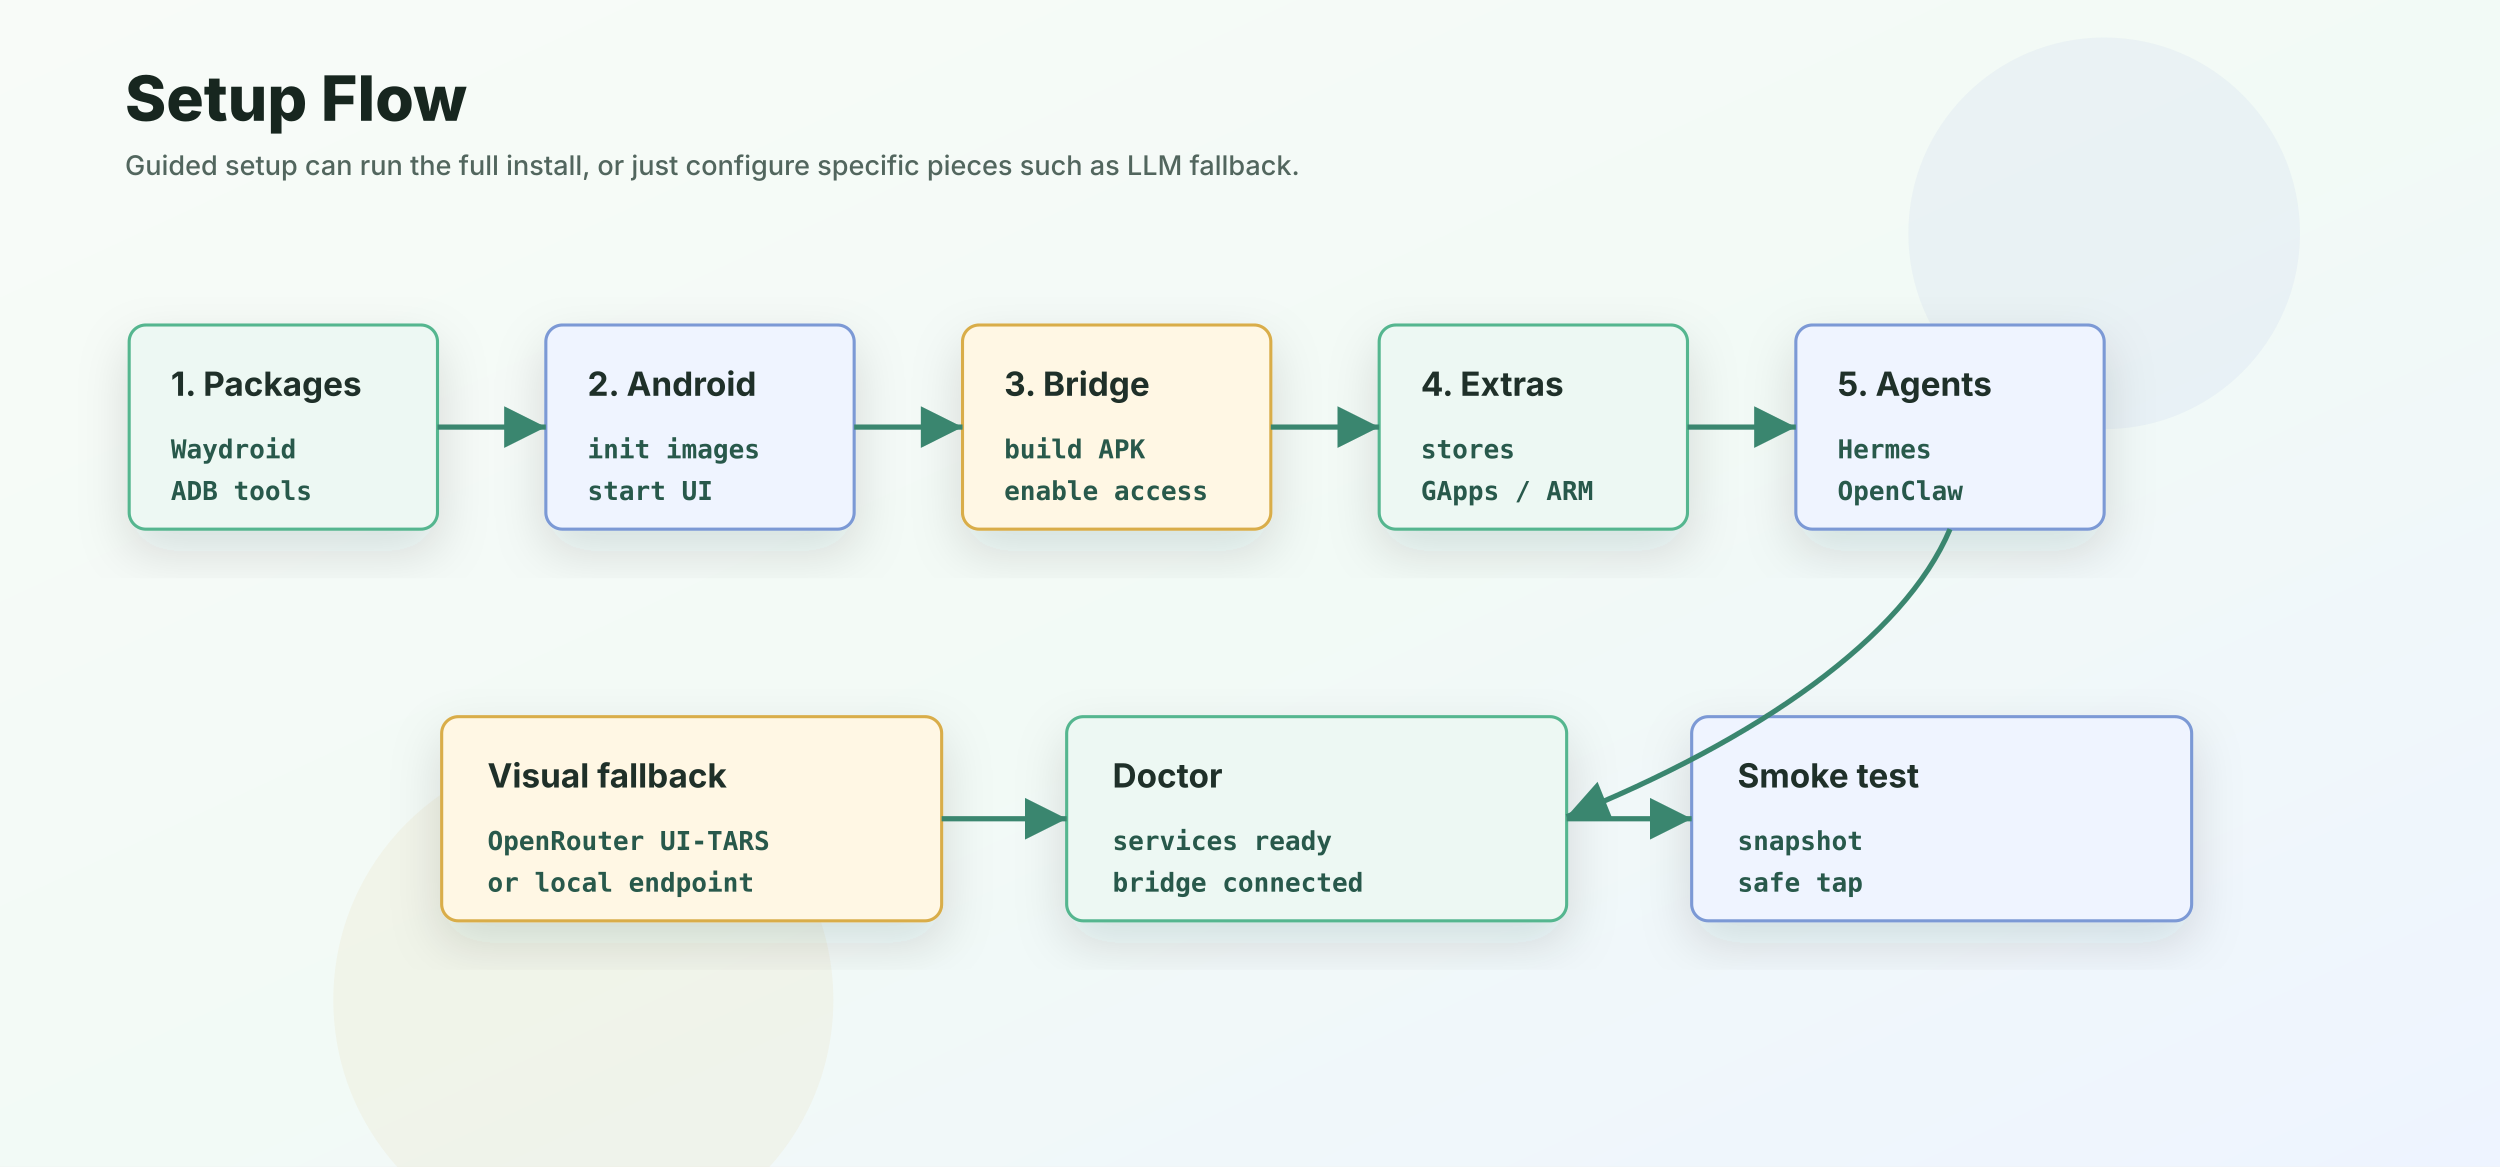
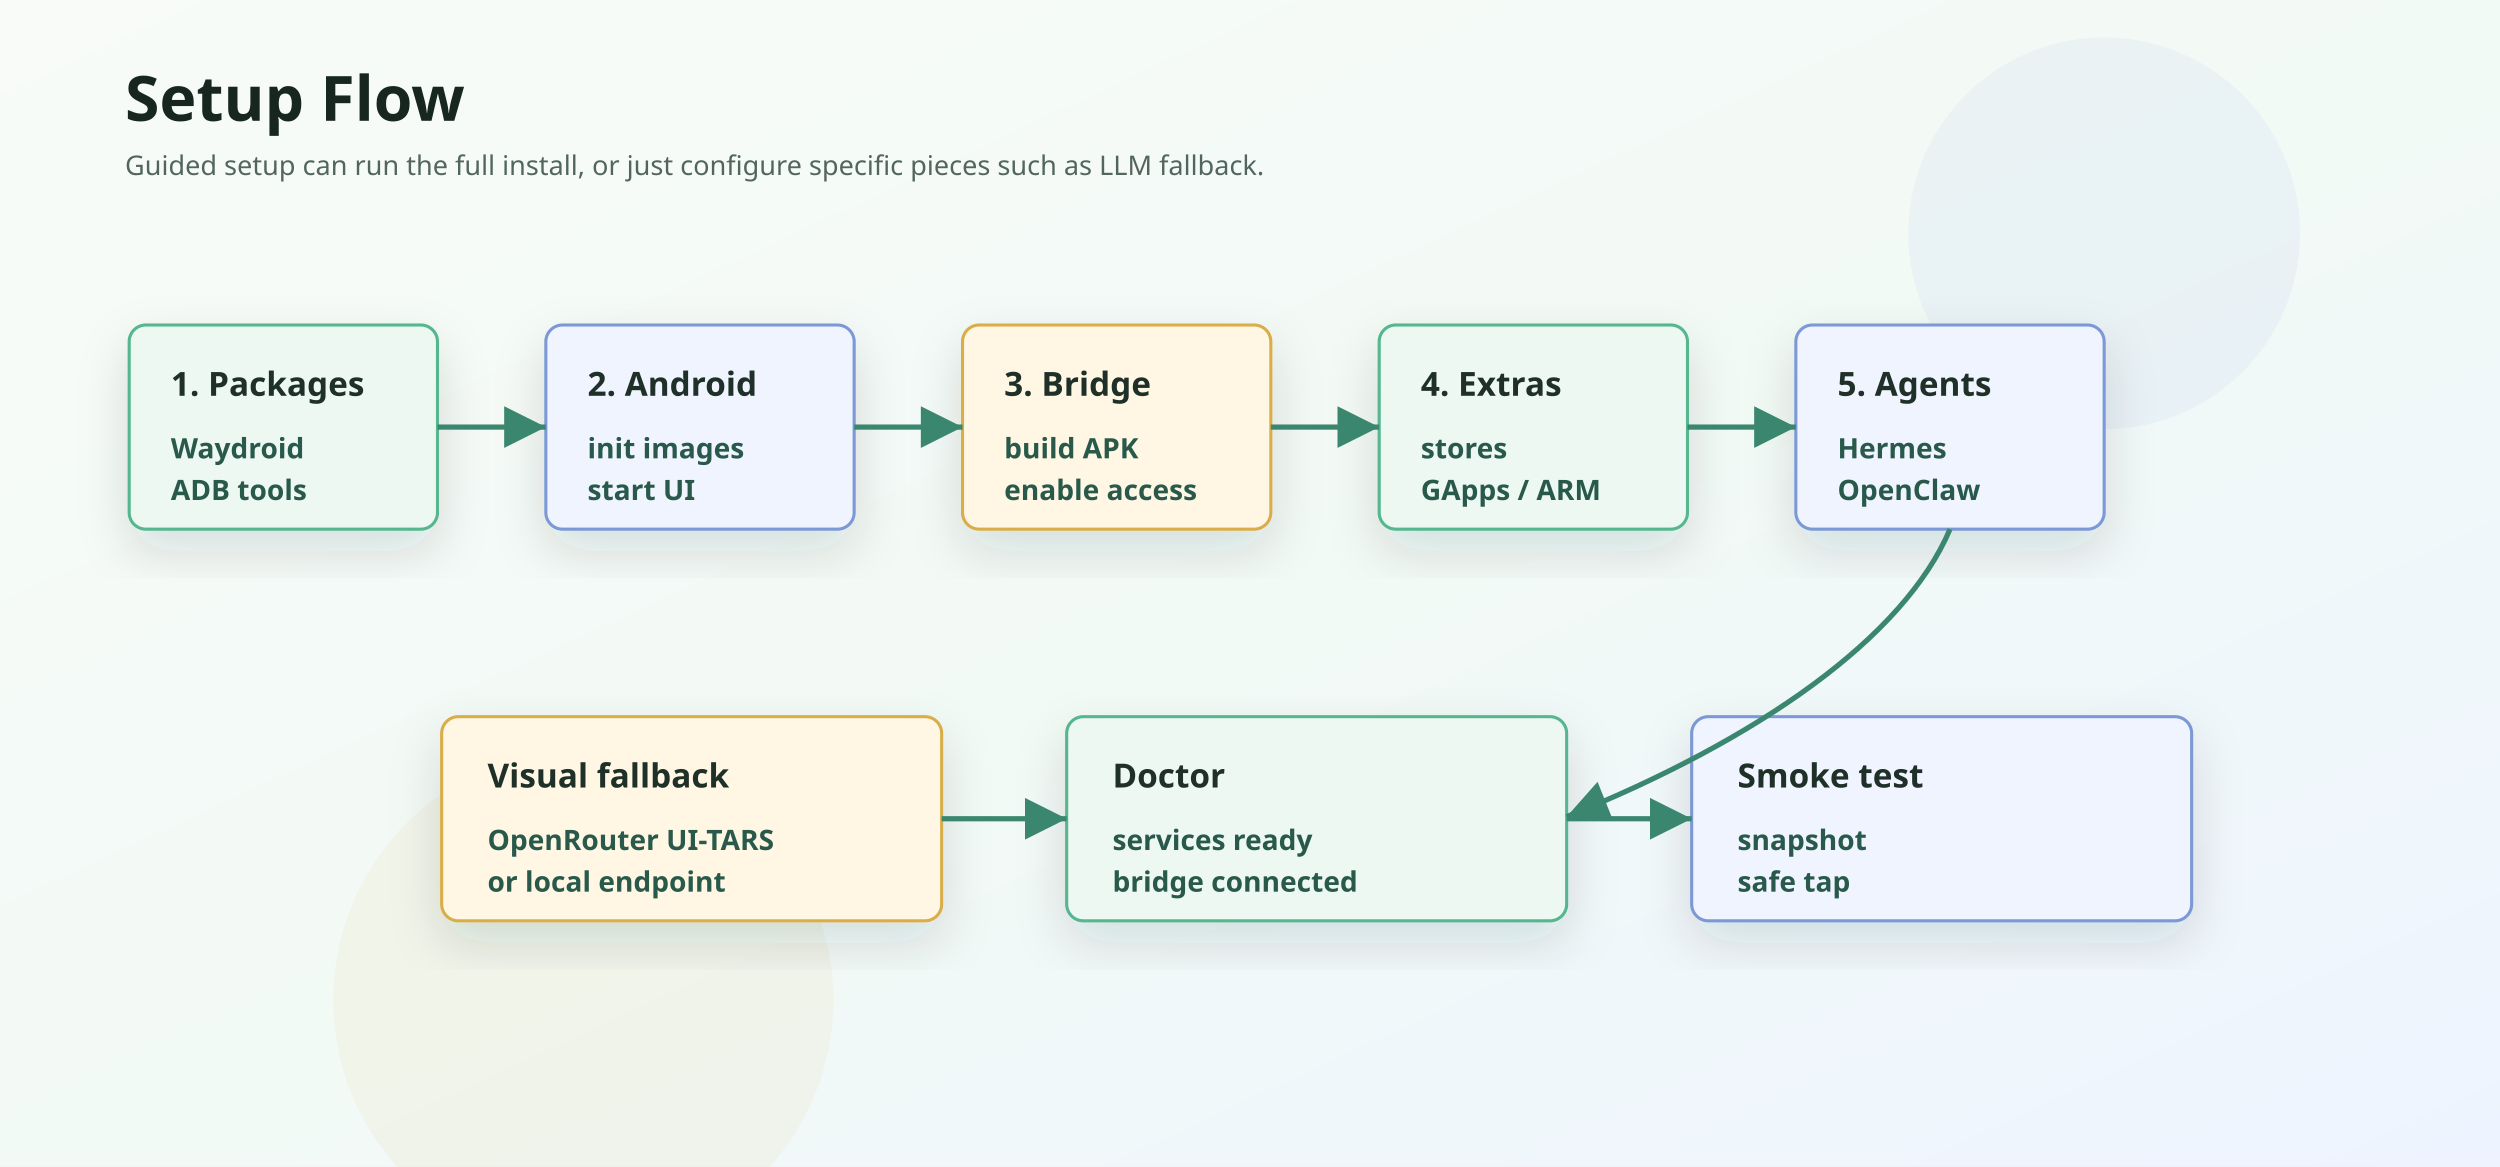
<svg xmlns="http://www.w3.org/2000/svg" width="1200" height="560" viewBox="0 0 1200 560" role="img" aria-labelledby="title desc" text-rendering="geometricPrecision">
  <defs>
    <linearGradient id="bg" x1="0" y1="0" x2="1" y2="1">
      <stop offset="0" stop-color="#f8fbf8" />
      <stop offset="0.52" stop-color="#f2faf6" />
      <stop offset="1" stop-color="#eef4ff" />
    </linearGradient>
    <filter id="cardShadow" x="-18%" y="-24%" width="136%" height="148%">
      <feDropShadow dx="0" dy="10" stdDeviation="12" flood-color="#14332a" flood-opacity="0.13" />
    </filter>
    <marker id="arrow" markerWidth="12" markerHeight="12" refX="10" refY="6" orient="auto">
      <path d="M2 2 L10 6 L2 10 Z" fill="#3a866f" />
    </marker>
    <style>
-       .title{font:800 30px Inter,Segoe UI,Arial,sans-serif;fill:#17261f}
-       .h{font:700 16px Inter,Segoe UI,Arial,sans-serif;fill:#1f3029}
-       .t{font:500 13px Inter,Segoe UI,Arial,sans-serif;fill:#52665e}
-       .m{font:650 12.5px ui-monospace,SFMono-Regular,Menlo,Consolas,monospace;fill:#28594b}
+       .title{font:800 30px 'Noto Sans',Segoe UI,Arial,sans-serif;fill:#17261f}
+       .h{font:700 16px 'Noto Sans',Segoe UI,Arial,sans-serif;fill:#1f3029}
+       .t{font:500 13px 'Noto Sans',Segoe UI,Arial,sans-serif;fill:#52665e}
+       .m{font:600 13.5px 'Noto Sans',Segoe UI,Arial,sans-serif;fill:#28594b}
      .box{fill:#ffffff;stroke:#c8d9d0;stroke-width:1.5;filter:url(#cardShadow)}
      .green{fill:#edf8f3;stroke:#55b68f}
      .amber{fill:#fff7e4;stroke:#d9ad4a}
      .blue{fill:#eff4ff;stroke:#7b99d5}
      .line{fill:none;stroke:#3a866f;stroke-width:2.5;marker-end:url(#arrow)}
    </style>
  </defs>
  <rect width="1200" height="560" fill="url(#bg)" />
  <circle cx="1010" cy="112" r="94" fill="#7b99d5" opacity="0.08" />
  <circle cx="280" cy="480" r="120" fill="#d9ad4a" opacity="0.08" />
  <text class="title" x="60" y="58">Setup Flow</text>
  <text class="t" x="60" y="84">Guided setup can run the full install, or just configure specific pieces such as LLM fallback.</text>
  <g transform="translate(62 156)">
    <rect class="box green" width="148" height="98" rx="8" />
    <text class="h" x="20" y="34">1. Packages</text>
    <text class="m" x="20" y="64">Waydroid</text>
    <text class="m" x="20" y="84">ADB tools</text>
  </g>
  <g transform="translate(262 156)">
    <rect class="box blue" width="148" height="98" rx="8" />
    <text class="h" x="20" y="34">2. Android</text>
    <text class="m" x="20" y="64">init images</text>
    <text class="m" x="20" y="84">start UI</text>
  </g>
  <g transform="translate(462 156)">
    <rect class="box amber" width="148" height="98" rx="8" />
    <text class="h" x="20" y="34">3. Bridge</text>
    <text class="m" x="20" y="64">build APK</text>
    <text class="m" x="20" y="84">enable access</text>
  </g>
  <g transform="translate(662 156)">
    <rect class="box green" width="148" height="98" rx="8" />
    <text class="h" x="20" y="34">4. Extras</text>
    <text class="m" x="20" y="64">stores</text>
    <text class="m" x="20" y="84">GApps / ARM</text>
  </g>
  <g transform="translate(862 156)">
    <rect class="box blue" width="148" height="98" rx="8" />
    <text class="h" x="20" y="34">5. Agents</text>
    <text class="m" x="20" y="64">Hermes</text>
    <text class="m" x="20" y="84">OpenClaw</text>
  </g>
  <path class="line" d="M210 205 L262 205" />
  <path class="line" d="M410 205 L462 205" />
  <path class="line" d="M610 205 L662 205" />
  <path class="line" d="M810 205 L862 205" />
  <g transform="translate(212 344)">
    <rect class="box amber" width="240" height="98" rx="8" />
    <text class="h" x="22" y="34">Visual fallback</text>
    <text class="m" x="22" y="64">OpenRouter UI-TARS</text>
    <text class="m" x="22" y="84">or local endpoint</text>
  </g>
  <g transform="translate(512 344)">
    <rect class="box green" width="240" height="98" rx="8" />
    <text class="h" x="22" y="34">Doctor</text>
    <text class="m" x="22" y="64">services ready</text>
    <text class="m" x="22" y="84">bridge connected</text>
  </g>
  <g transform="translate(812 344)">
    <rect class="box blue" width="240" height="98" rx="8" />
    <text class="h" x="22" y="34">Smoke test</text>
    <text class="m" x="22" y="64">snapshot</text>
    <text class="m" x="22" y="84">safe tap</text>
  </g>
  <path class="line" d="M936 254 C914 306 844 355 752 392" />
  <path class="line" d="M452 393 L512 393" />
  <path class="line" d="M752 393 L812 393" />
</svg>
